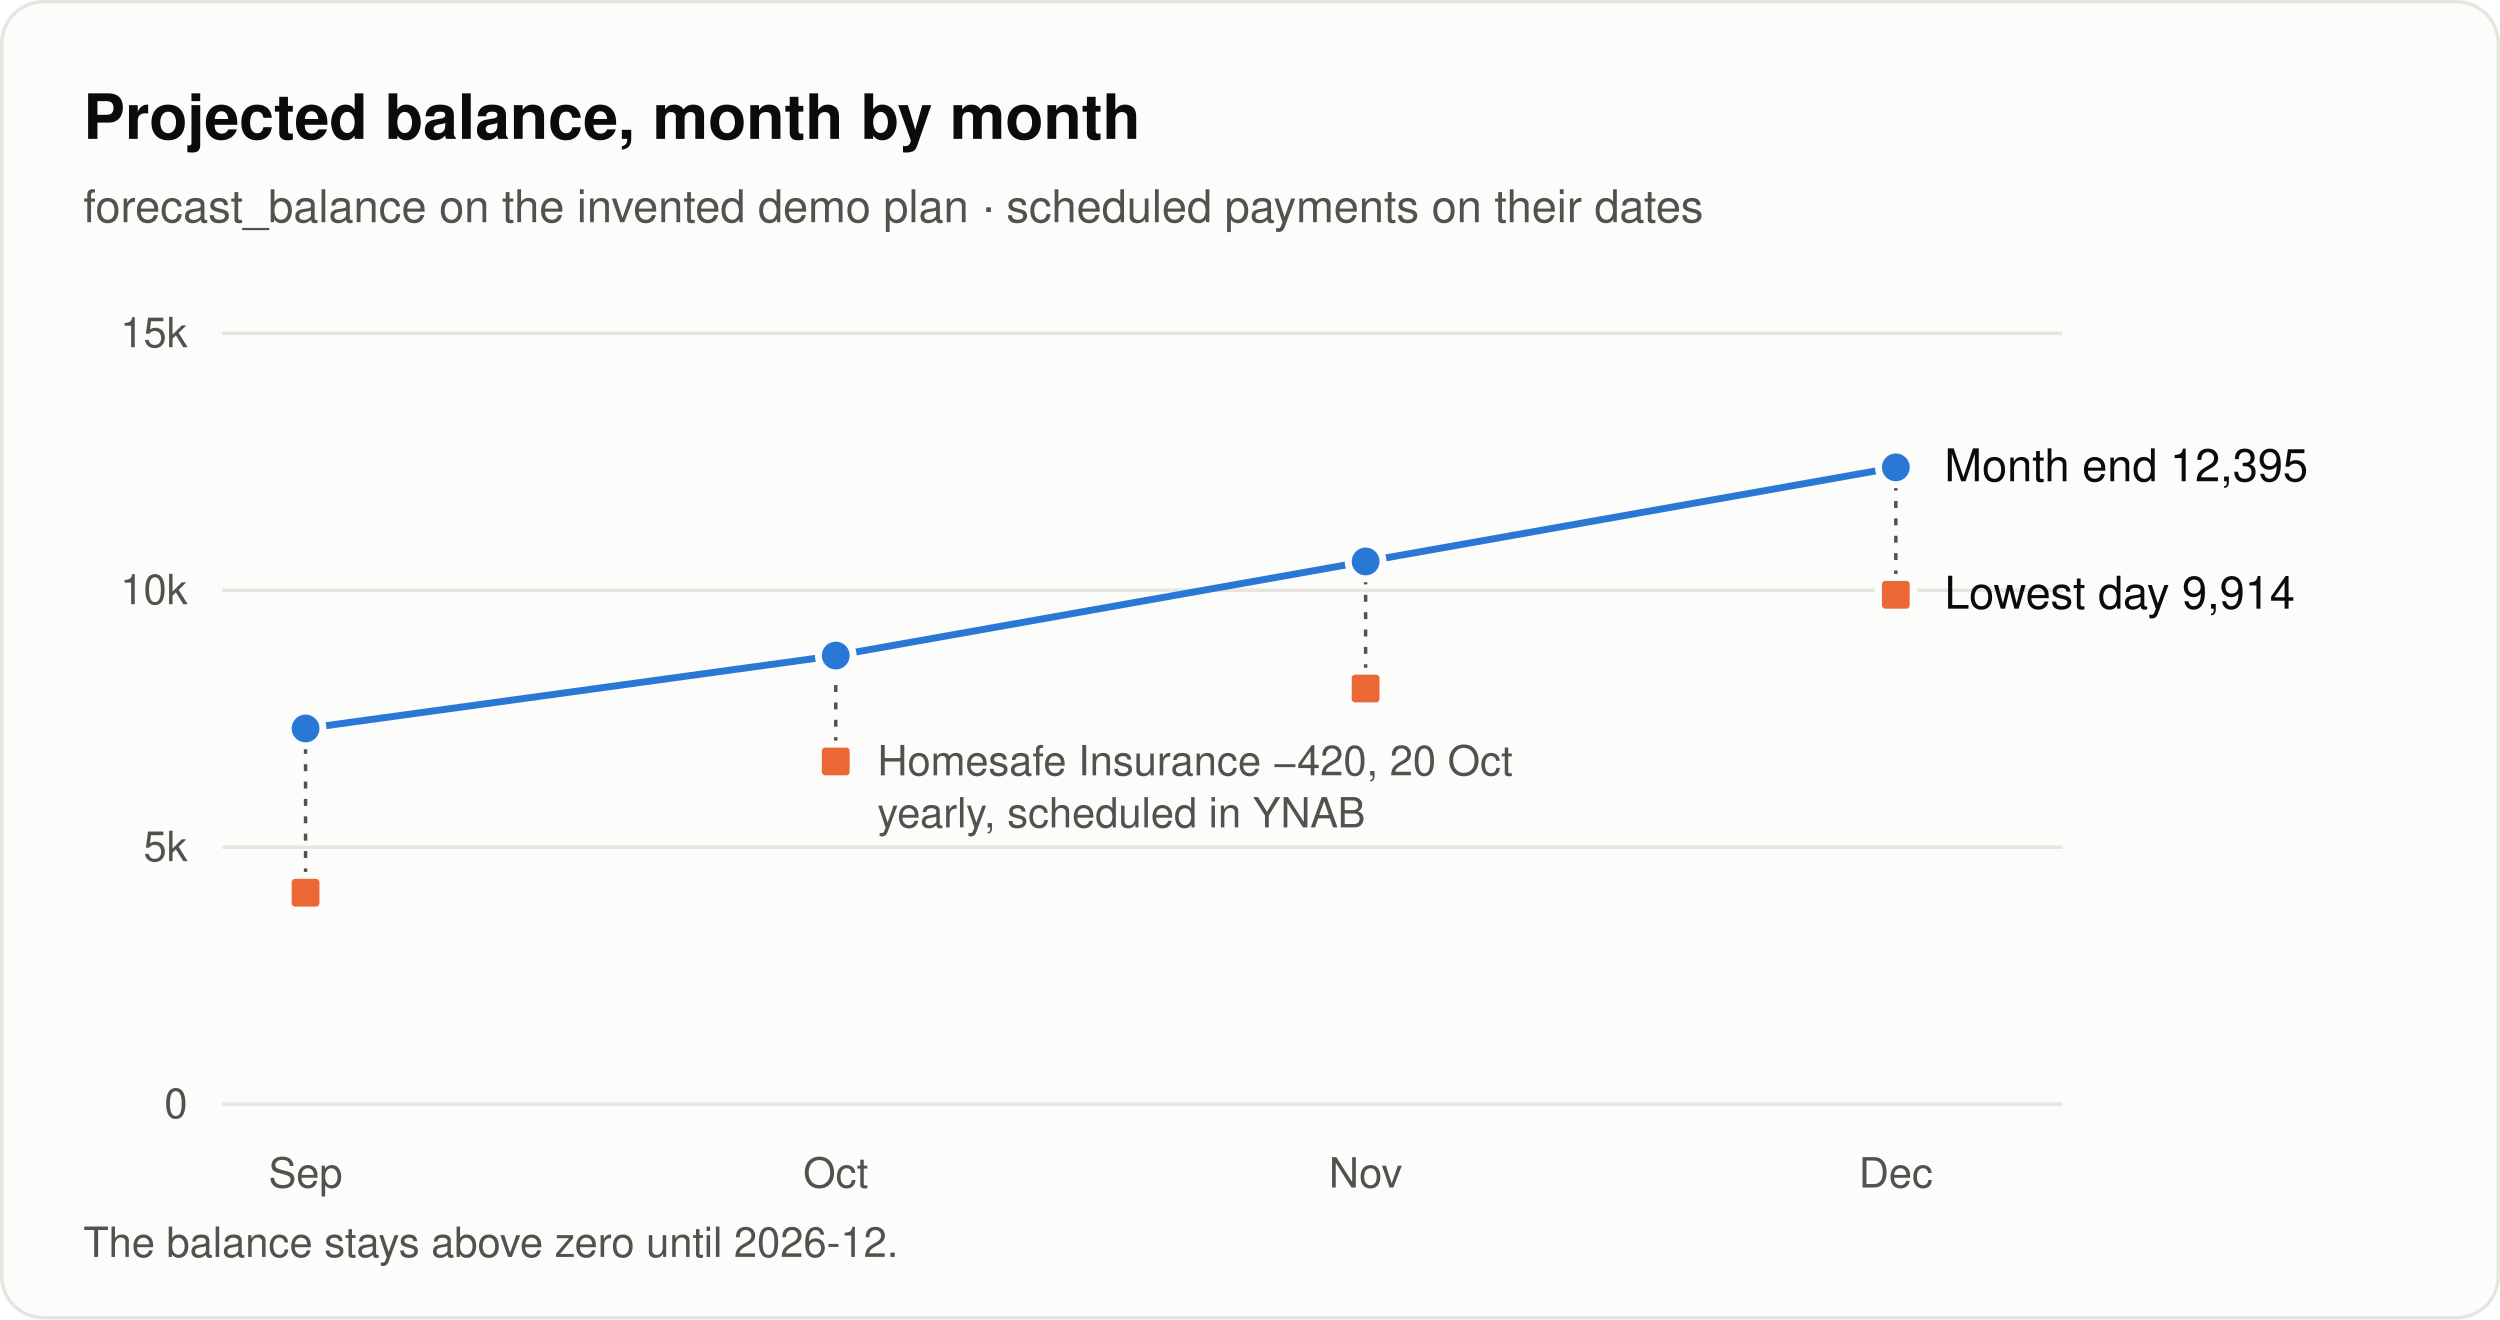
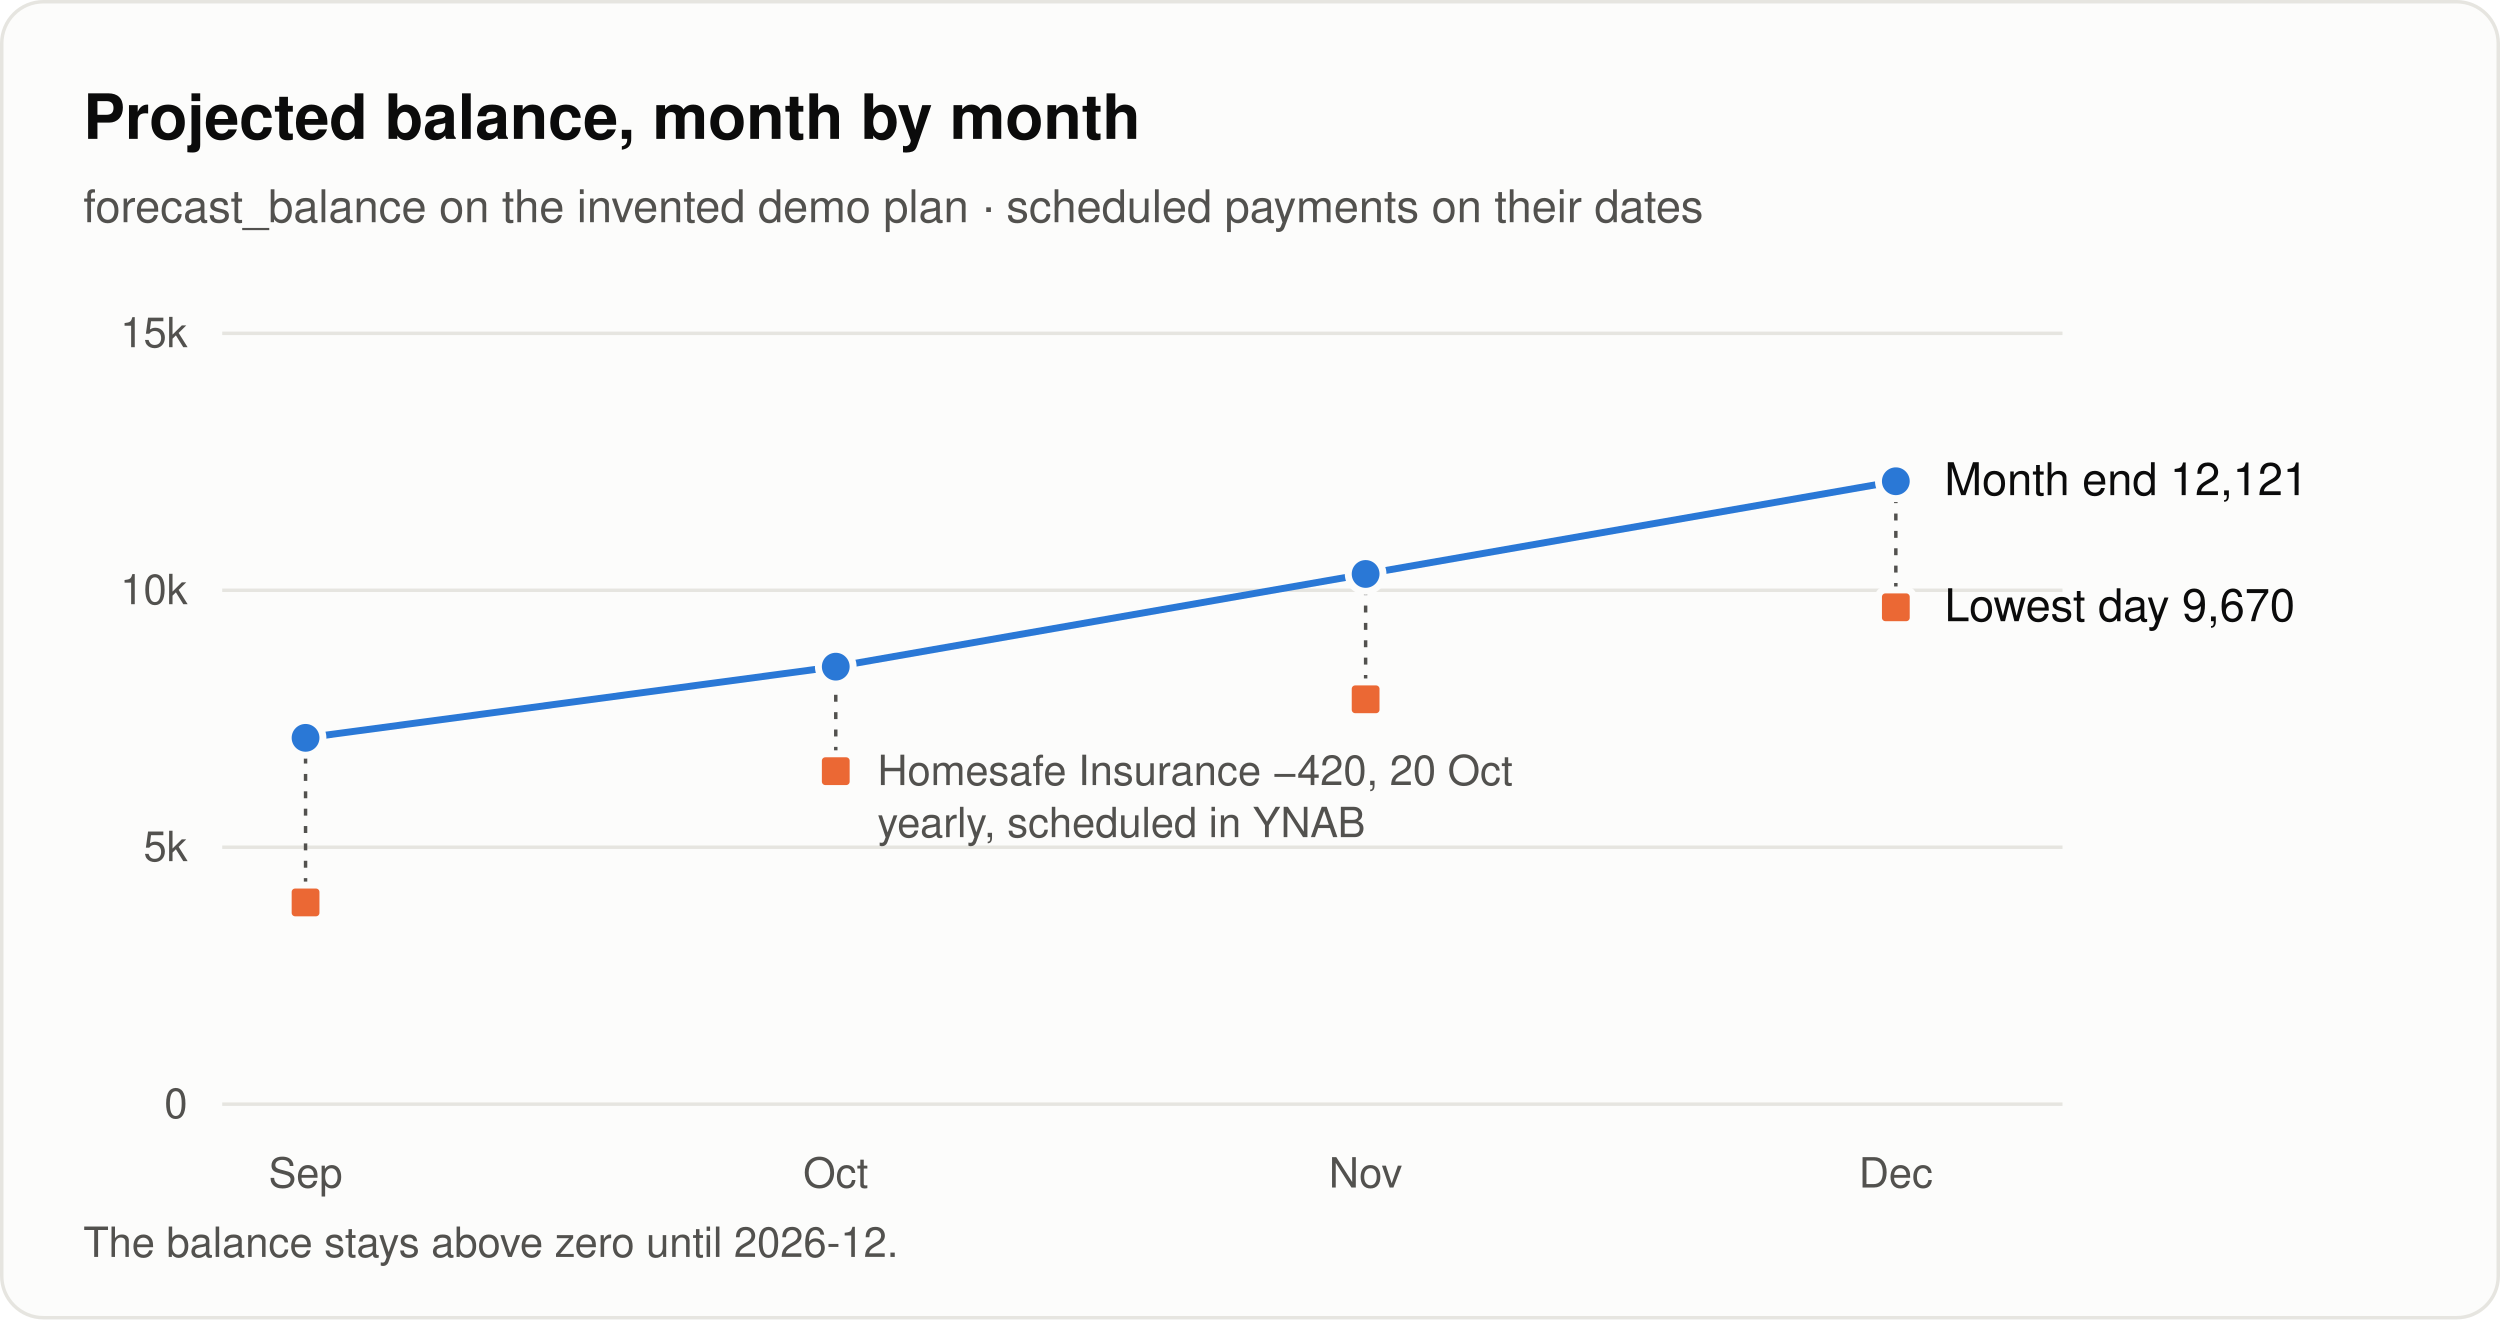
<svg xmlns="http://www.w3.org/2000/svg" width="720" height="380" viewBox="0 0 720 380" font-family="-apple-system, BlinkMacSystemFont, 'Segoe UI', Helvetica, Arial, sans-serif" role="img" aria-labelledby="title desc">
  <rect x="0.5" y="0.5" width="719" height="379" rx="12" fill="#fcfcfb" stroke="#e6e5e0" />
  <text x="24" y="40" font-size="18" font-weight="600" fill="#0b0b0b">Projected balance, month by month</text>
  <text x="24" y="64" font-size="13" fill="#52514e">forecast_balance on the invented demo plan · scheduled payments on their dates</text>
  <line x1="64" x2="594" y1="318.0" y2="318.0" stroke="#e6e5e0" stroke-width="1" />
  <text x="54" y="322.0" font-size="12" text-anchor="end" fill="#52514e">0</text>
  <line x1="64" x2="594" y1="244.0" y2="244.0" stroke="#e6e5e0" stroke-width="1" />
  <text x="54" y="248.0" font-size="12" text-anchor="end" fill="#52514e">5k</text>
  <line x1="64" x2="594" y1="170.0" y2="170.0" stroke="#e6e5e0" stroke-width="1" />
  <text x="54" y="174.0" font-size="12" text-anchor="end" fill="#52514e">10k</text>
  <line x1="64" x2="594" y1="96.0" y2="96.0" stroke="#e6e5e0" stroke-width="1" />
  <text x="54" y="100.0" font-size="12" text-anchor="end" fill="#52514e">15k</text>
  <text x="88.0" y="342" font-size="12" text-anchor="middle" fill="#52514e">Sep</text>
-   <line x1="88.0" x2="88.0" y1="257.1" y2="209.8" stroke="#52514e" stroke-width="1" stroke-dasharray="2 3" />
+   <line x1="88.0" x2="88.0" y1="259.9" y2="212.5" stroke="#52514e" stroke-width="1" stroke-dasharray="2 3" />
  <text x="240.7" y="342" font-size="12" text-anchor="middle" fill="#52514e">Oct</text>
-   <line x1="240.7" x2="240.7" y1="219.3" y2="188.8" stroke="#52514e" stroke-width="1" stroke-dasharray="2 3" />
+   <line x1="240.7" x2="240.7" y1="222.1" y2="192.0" stroke="#52514e" stroke-width="1" stroke-dasharray="2 3" />
  <text x="393.3" y="342" font-size="12" text-anchor="middle" fill="#52514e">Nov</text>
-   <line x1="393.3" x2="393.3" y1="198.3" y2="161.7" stroke="#52514e" stroke-width="1" stroke-dasharray="2 3" />
+   <line x1="393.3" x2="393.3" y1="201.4" y2="165.3" stroke="#52514e" stroke-width="1" stroke-dasharray="2 3" />
  <text x="546.0" y="342" font-size="12" text-anchor="middle" fill="#52514e">Dec</text>
-   <line x1="546.0" x2="546.0" y1="171.3" y2="134.6" stroke="#52514e" stroke-width="1" stroke-dasharray="2 3" />
-   <polyline points="88.0,209.8 240.7,188.8 393.3,161.7 546.0,134.6" fill="none" stroke="#2a78d6" stroke-width="2" stroke-linejoin="round" />
-   <circle cx="88.0" cy="209.8" r="5" fill="#2a78d6" stroke="#fcfcfb" stroke-width="2" />
-   <rect x="83.0" y="252.1" width="10" height="10" rx="2" fill="#eb6834" stroke="#fcfcfb" stroke-width="2" />
-   <circle cx="240.7" cy="188.8" r="5" fill="#2a78d6" stroke="#fcfcfb" stroke-width="2" />
-   <rect x="235.7" y="214.3" width="10" height="10" rx="2" fill="#eb6834" stroke="#fcfcfb" stroke-width="2" />
-   <circle cx="393.3" cy="161.7" r="5" fill="#2a78d6" stroke="#fcfcfb" stroke-width="2" />
-   <rect x="388.3" y="193.3" width="10" height="10" rx="2" fill="#eb6834" stroke="#fcfcfb" stroke-width="2" />
-   <circle cx="546.0" cy="134.6" r="5" fill="#2a78d6" stroke="#fcfcfb" stroke-width="2" />
-   <rect x="541.0" y="166.3" width="10" height="10" rx="2" fill="#eb6834" stroke="#fcfcfb" stroke-width="2" />
-   <text x="560.0" y="138.6" font-size="13" fill="#0b0b0b">Month end 12,395</text>
-   <text x="560.0" y="175.3" font-size="13" fill="#0b0b0b">Lowest day 9,914</text>
-   <text x="252.7" y="223.3" font-size="12" fill="#52514e">
+   <line x1="546.0" x2="546.0" y1="174.9" y2="138.6" stroke="#52514e" stroke-width="1" stroke-dasharray="2 3" />
+   <polyline points="88.0,212.5 240.7,192.0 393.3,165.3 546.0,138.6" fill="none" stroke="#2a78d6" stroke-width="2" stroke-linejoin="round" />
+   <circle cx="88.0" cy="212.5" r="5" fill="#2a78d6" stroke="#fcfcfb" stroke-width="2" />
+   <rect x="83.0" y="254.9" width="10" height="10" rx="2" fill="#eb6834" stroke="#fcfcfb" stroke-width="2" />
+   <circle cx="240.7" cy="192.0" r="5" fill="#2a78d6" stroke="#fcfcfb" stroke-width="2" />
+   <rect x="235.7" y="217.1" width="10" height="10" rx="2" fill="#eb6834" stroke="#fcfcfb" stroke-width="2" />
+   <circle cx="393.3" cy="165.3" r="5" fill="#2a78d6" stroke="#fcfcfb" stroke-width="2" />
+   <rect x="388.3" y="196.4" width="10" height="10" rx="2" fill="#eb6834" stroke="#fcfcfb" stroke-width="2" />
+   <circle cx="546.0" cy="138.6" r="5" fill="#2a78d6" stroke="#fcfcfb" stroke-width="2" />
+   <rect x="541.0" y="169.9" width="10" height="10" rx="2" fill="#eb6834" stroke="#fcfcfb" stroke-width="2" />
+   <text x="560.0" y="142.6" font-size="13" fill="#0b0b0b">Month end 12,121</text>
+   <text x="560.0" y="178.9" font-size="13" fill="#0b0b0b">Lowest day 9,670</text>
+   <text x="252.7" y="226.1" font-size="12" fill="#52514e">
    <tspan>Homesafe Insurance −420, 20 Oct</tspan>
    <tspan x="252.7" dy="15">yearly, scheduled in YNAB</tspan>
  </text>
  <text x="24" y="362" font-size="12" fill="#52514e">The balance stays above zero until 2026-12.</text>
</svg>
